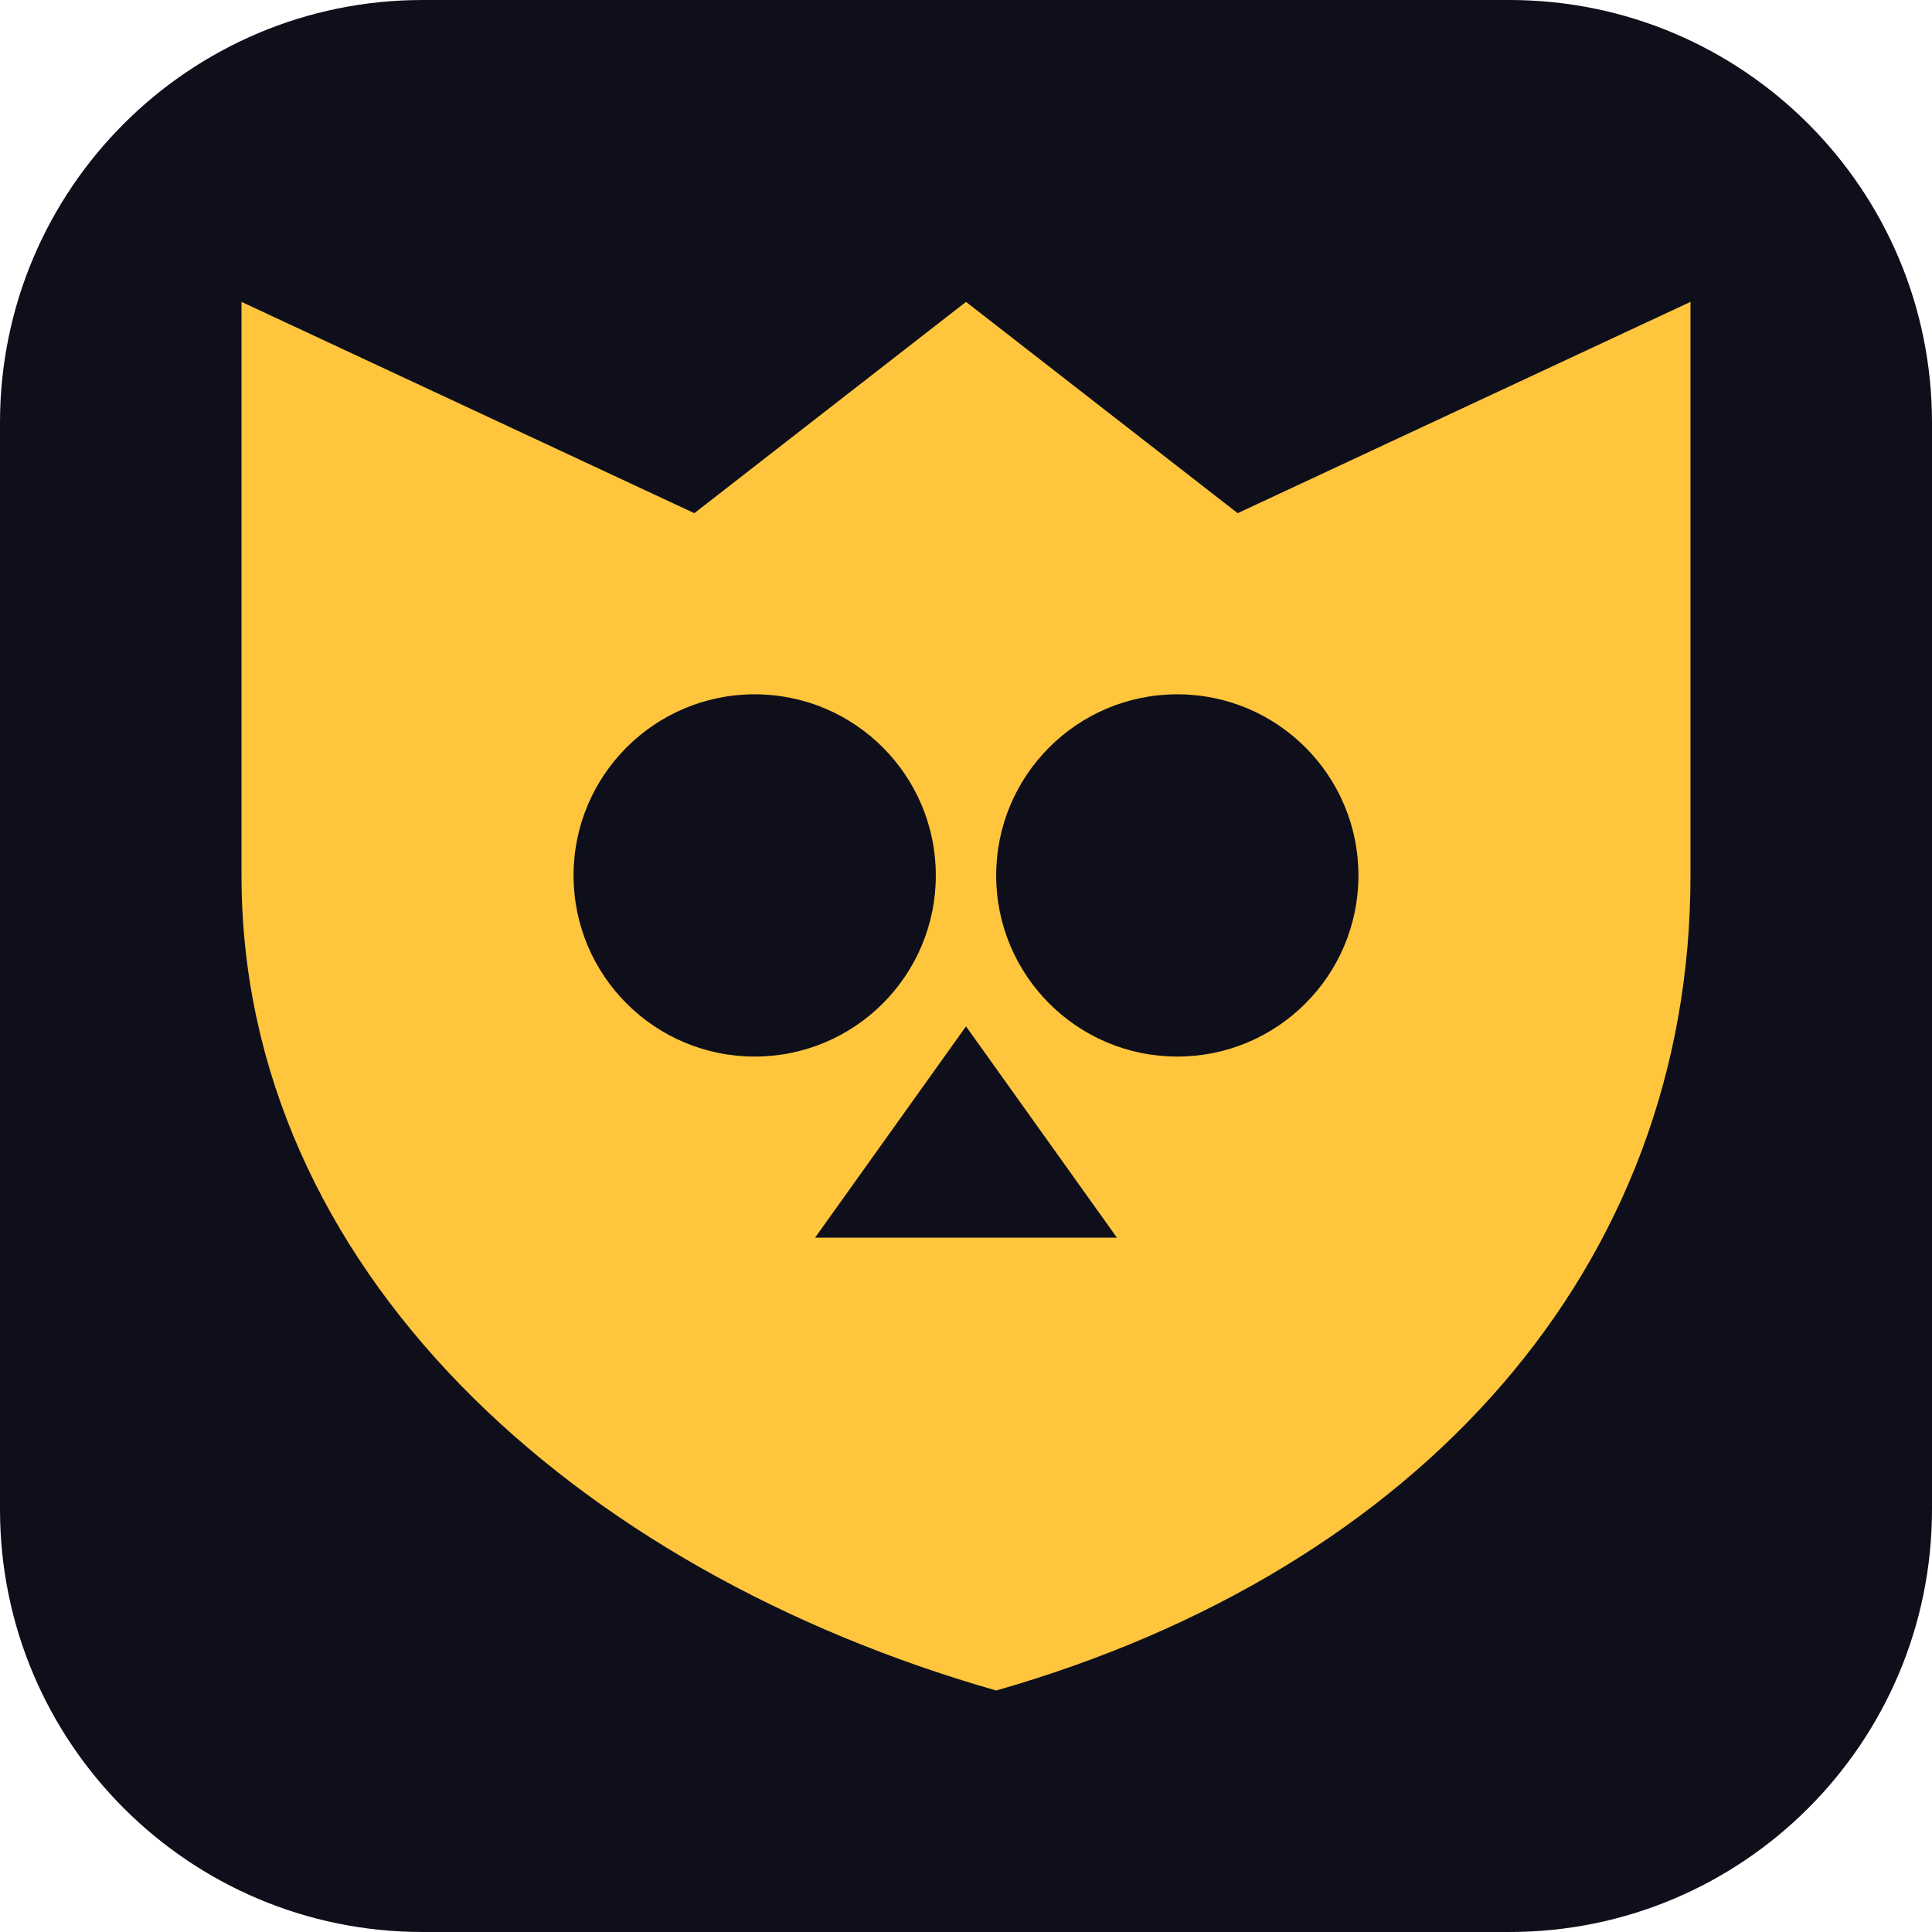
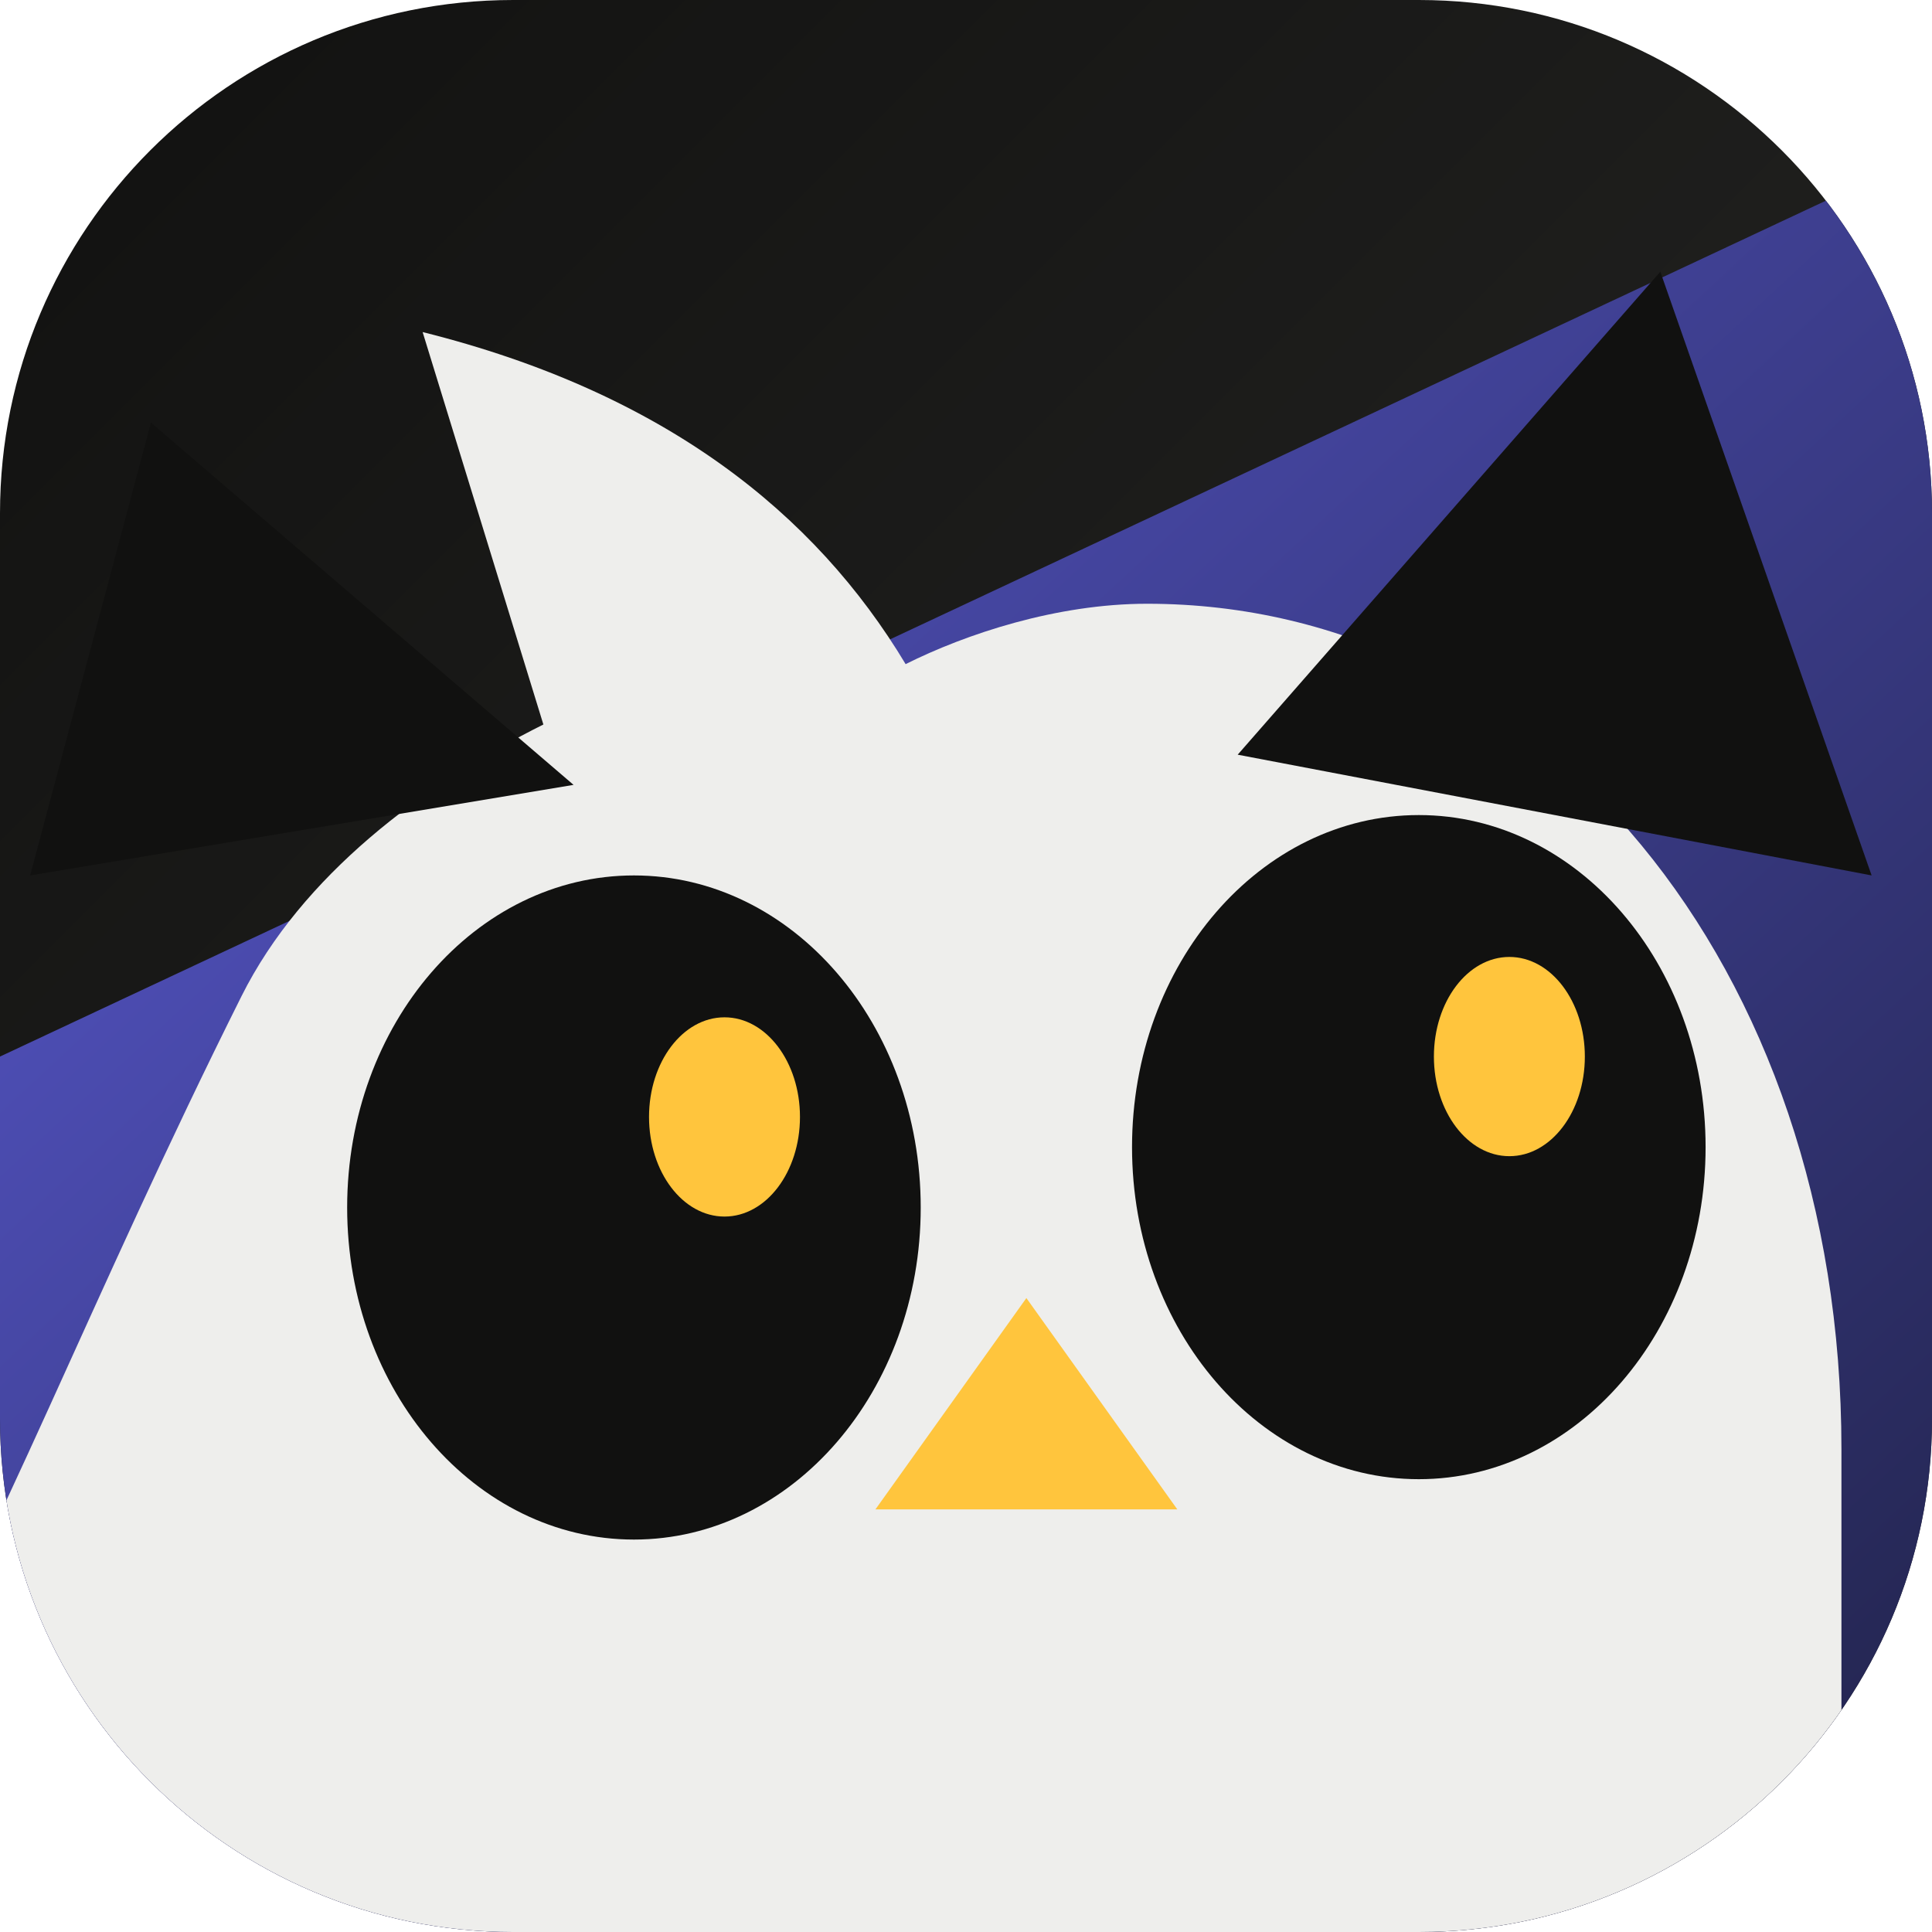
<svg xmlns="http://www.w3.org/2000/svg" viewBox="0 0 64 64">
-   <rect width="64" height="64" rx="14" fill="#0e0f1a" />
-   <path d="M8 10 23 17 32 10l9 7 15-7v19c0 13-9 23-23 27C19 52 8 42 8 29V10Z" fill="#ffc53d" />
-   <circle cx="25" cy="29" r="6" fill="#0e0f1a" />
-   <circle cx="39" cy="29" r="6" fill="#0e0f1a" />
-   <path d="m32 34-5 7h10l-5-7Z" fill="#0e0f1a" />
+   <defs>
+     <linearGradient id="sky" x1="0" y1="0" x2="1" y2="1">
+       <stop stop-color="#111110" />
+       <stop offset="1" stop-color="#2a2a28" />
+     </linearGradient>
+     <linearGradient id="glow" x1="0" y1="0" x2="1" y2="1">
+       <stop stop-color="#5b5bd6" />
+       <stop offset="1" stop-color="#202248" />
+     </linearGradient>
+     <clipPath id="tile">
+       <rect width="64" height="64" rx="17" />
+     </clipPath>
+   </defs>
+   <g clip-path="url(#tile)">
+     <path fill="url(#sky)" d="M0 0h64v64H0z" />
+     <path fill="url(#glow)" d="M0 64 0 35 64 5v59z" />
+     <path fill="#eeeeec" d="M-4 58c4-7 7-15 12-25 2-4 6-7 10-9l-4-13c8 2 13 6 16 11 2-1 5-2 8-2 13 0 23 12 23 28v22H-4z" />
+     <path fill="#111110" d="m1 29 4-15 14 12M41 25 55 9l7 20" />
+     <ellipse cx="21" cy="40" rx="9.5" ry="11" fill="#111110" />
+     <ellipse cx="47" cy="38" rx="9.5" ry="11" fill="#111110" />
+     <ellipse cx="24" cy="37" rx="2.5" ry="3.3" fill="#ffc53d" />
+     <ellipse cx="50" cy="35" rx="2.5" ry="3.3" fill="#ffc53d" />
+     <path fill="#ffc53d" d="m34 43-5 7h10z" />
+   </g>
</svg>
